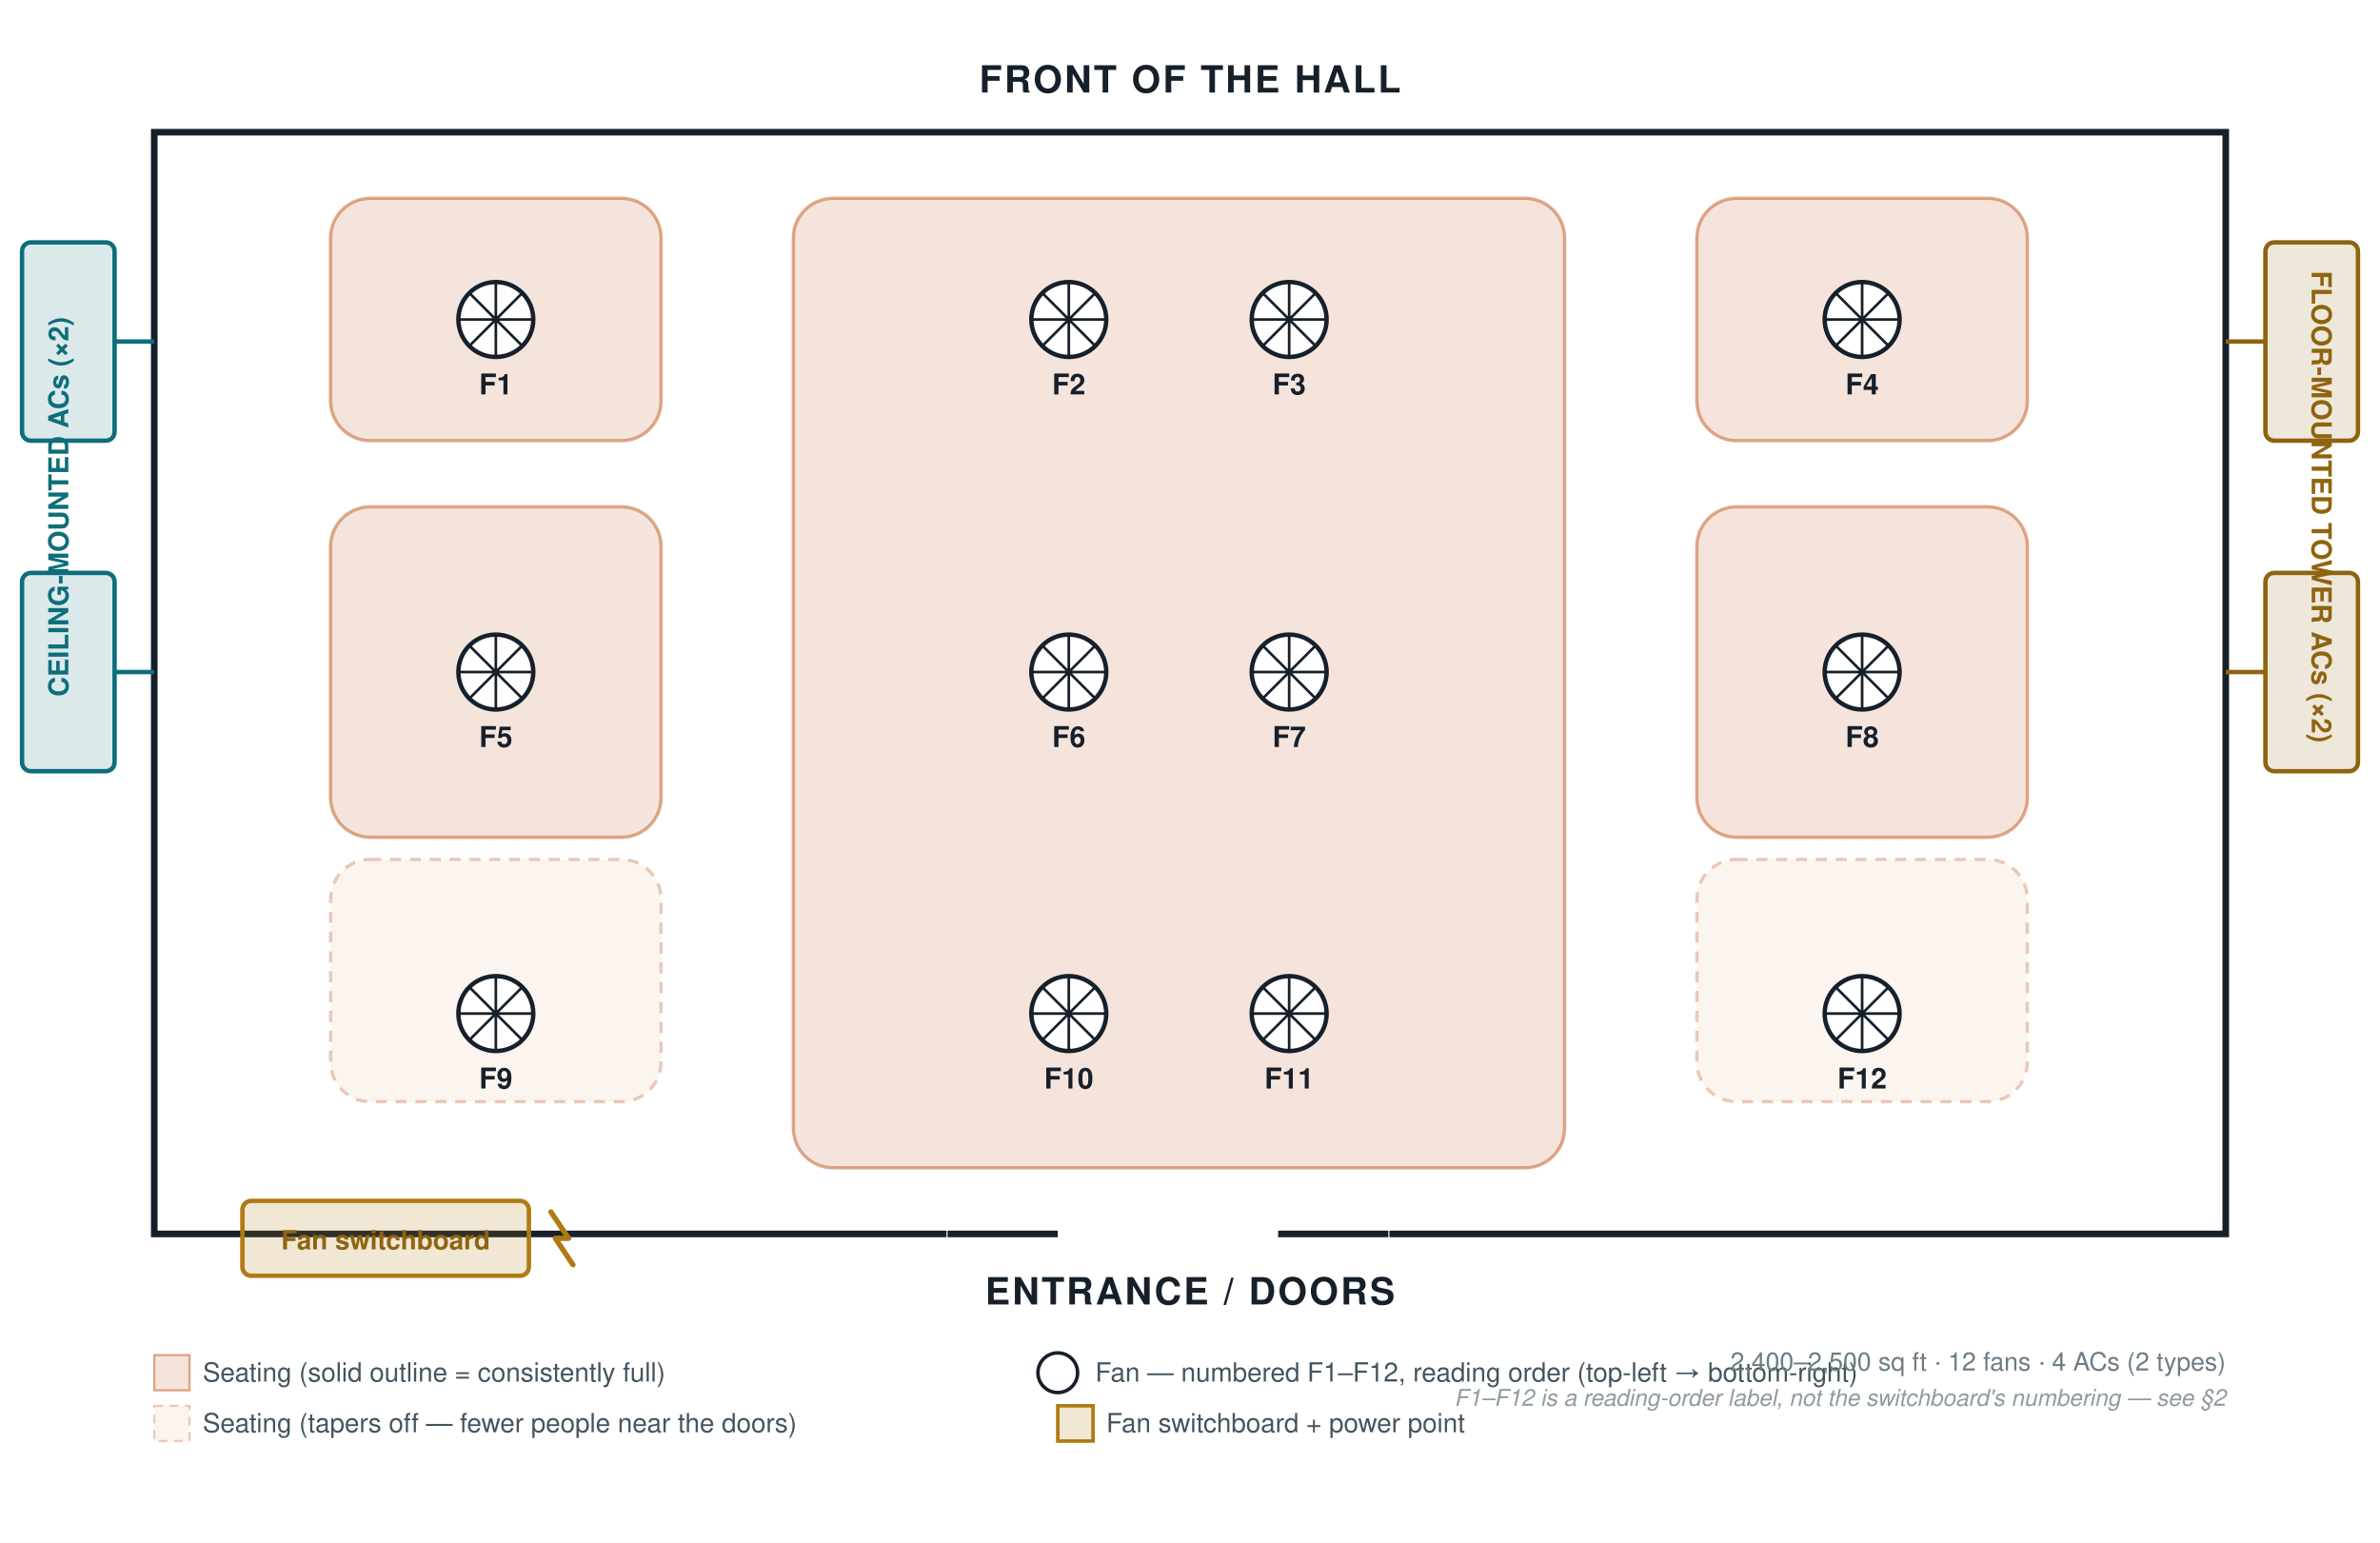
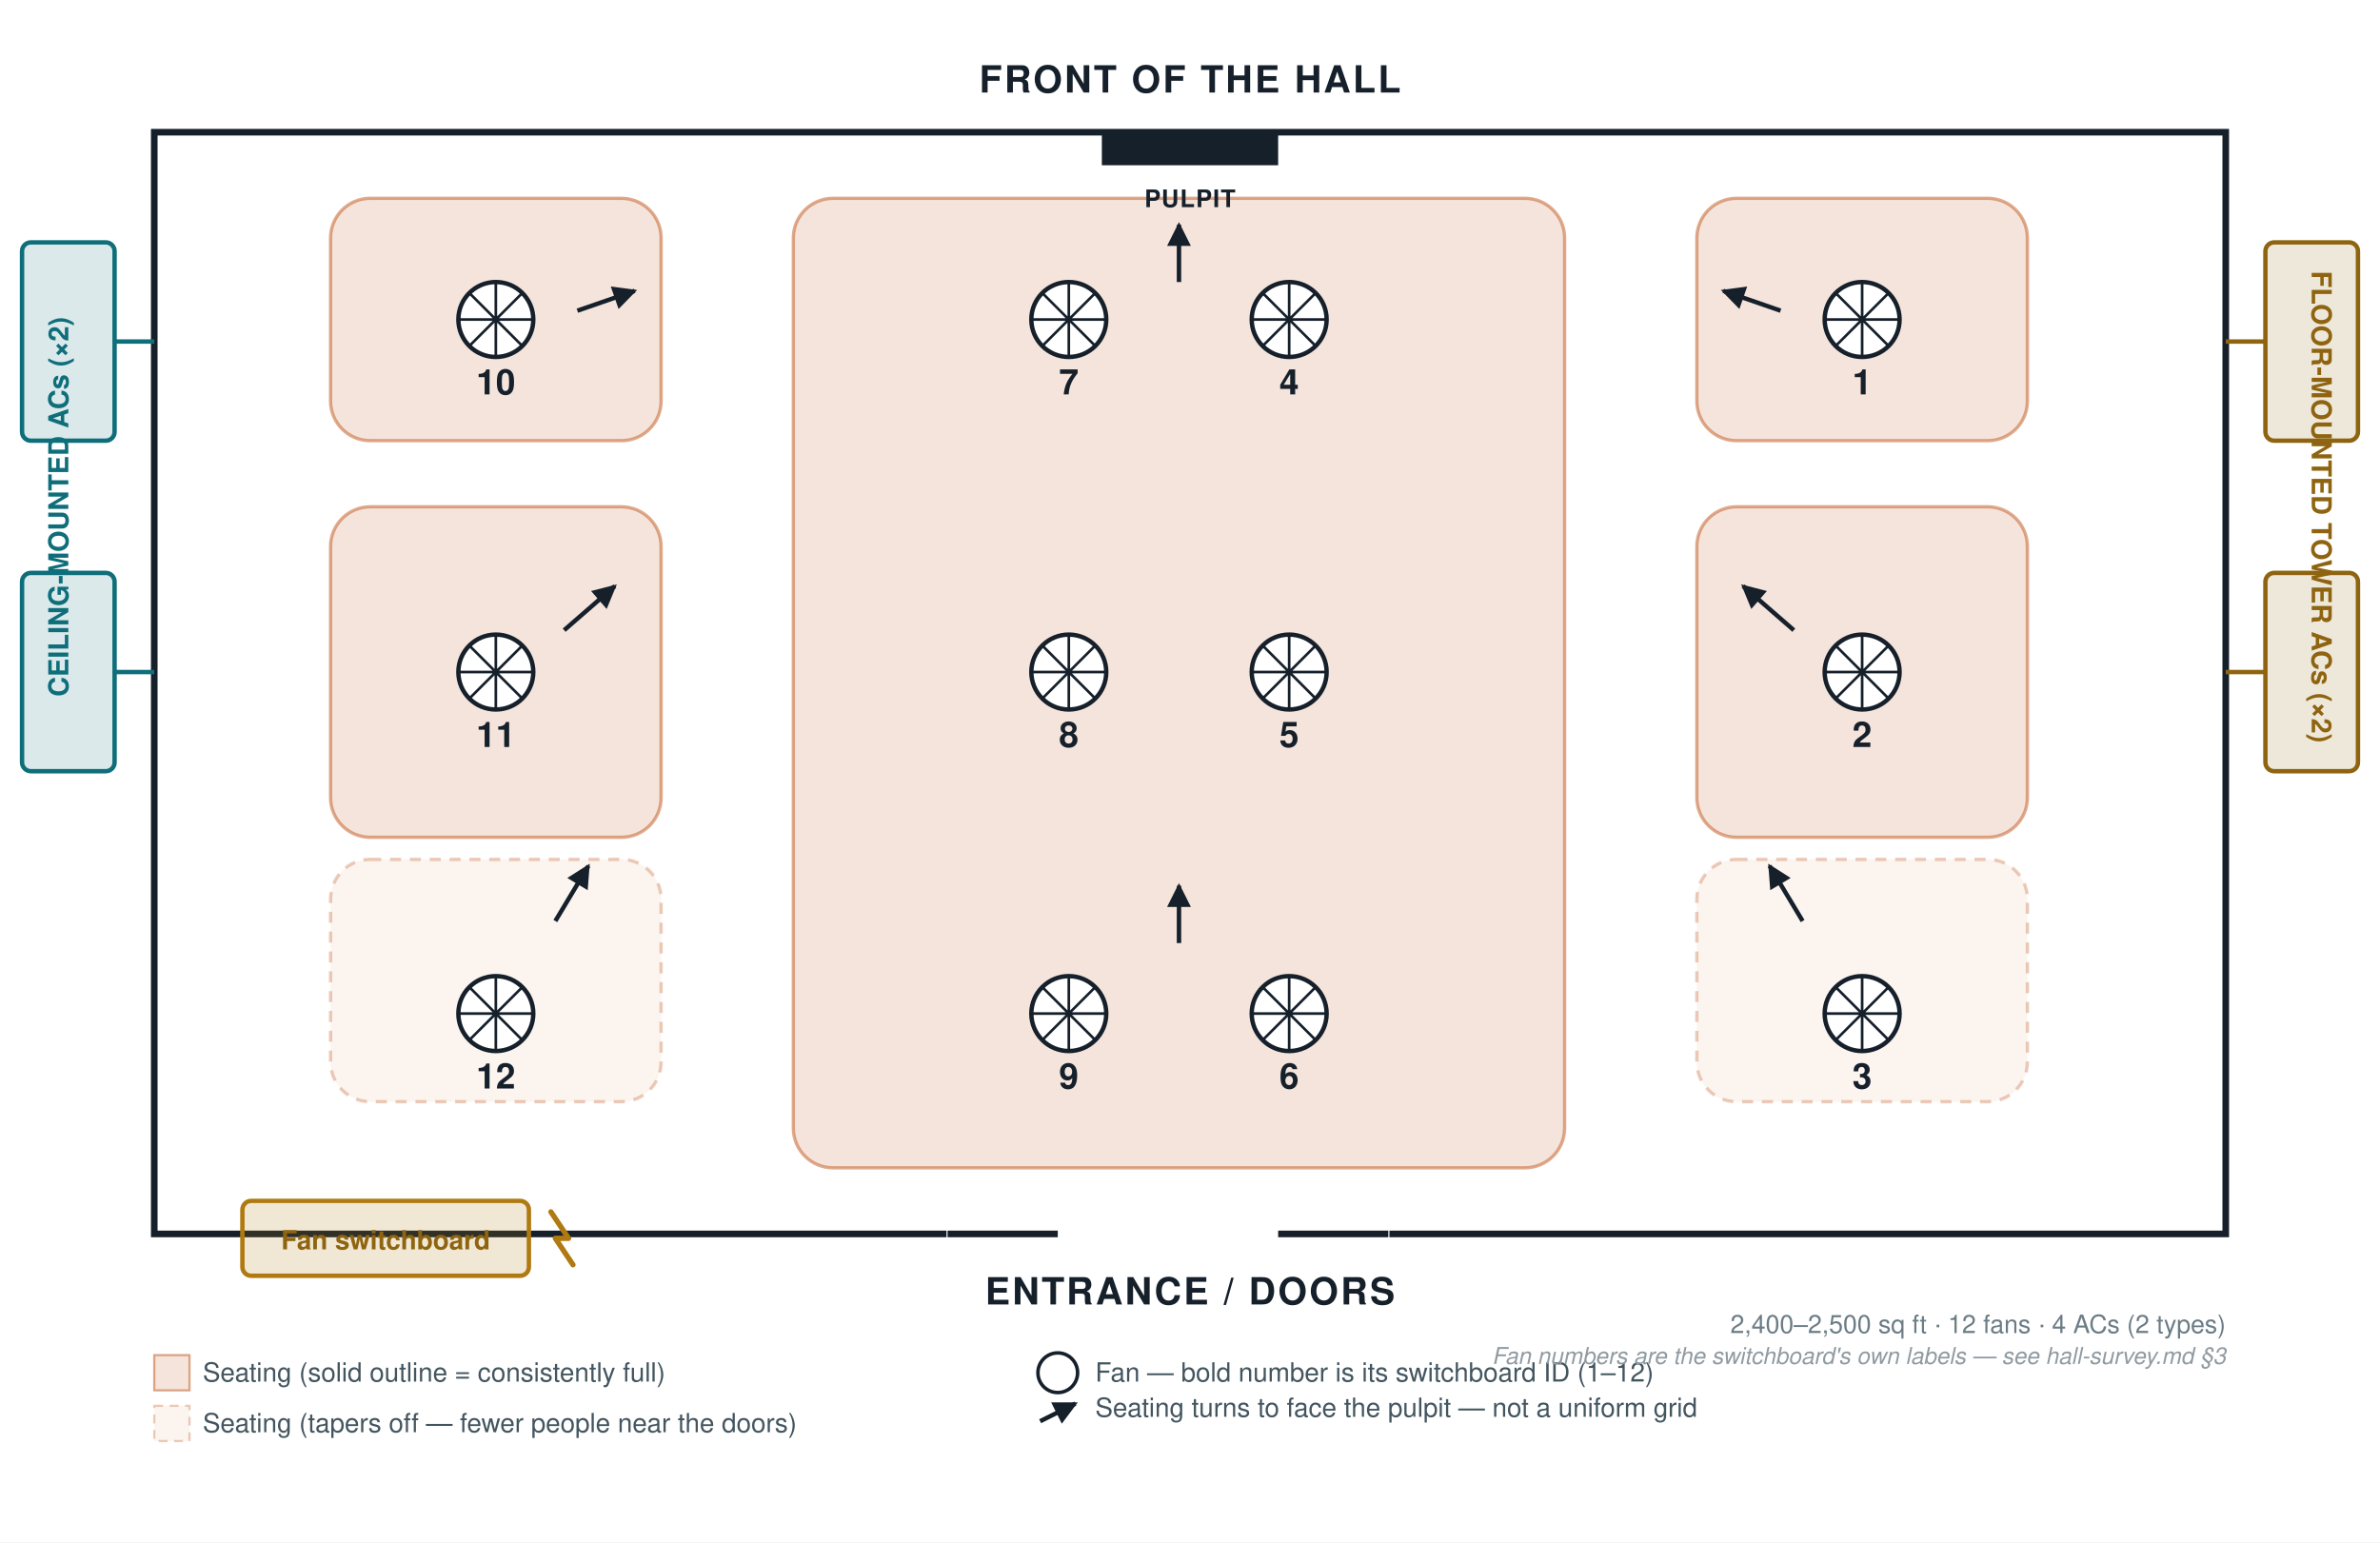
<svg xmlns="http://www.w3.org/2000/svg" viewBox="0 0 1080 700" font-family="Helvetica, Arial, sans-serif">
  <rect width="1080" height="700" fill="#ffffff" />
  <defs>
-     <marker id="fanhub" viewBox="0 0 10 10" refX="5" refY="5" markerWidth="1" markerHeight="1">
-       <circle cx="5" cy="5" r="2" fill="#16202B" />
+     <marker id="arrow" viewBox="0 0 10 10" refX="8" refY="5" markerWidth="6" markerHeight="6" orient="auto-start-reverse">
+       <polygon points="0,0.5 9,5 0,9.5" fill="#16202B" />
    </marker>
  </defs>
  <rect x="150" y="90" width="150" height="110" rx="18" fill="#C0561C" fill-opacity="0.16" stroke="#C0561C" stroke-opacity="0.5" stroke-width="1.5" />
  <rect x="770" y="90" width="150" height="110" rx="18" fill="#C0561C" fill-opacity="0.16" stroke="#C0561C" stroke-opacity="0.5" stroke-width="1.5" />
  <rect x="360" y="90" width="350" height="440" rx="18" fill="#C0561C" fill-opacity="0.16" stroke="#C0561C" stroke-opacity="0.5" stroke-width="1.5" />
  <rect x="150" y="230" width="150" height="150" rx="18" fill="#C0561C" fill-opacity="0.16" stroke="#C0561C" stroke-opacity="0.5" stroke-width="1.5" />
  <rect x="150" y="390" width="150" height="110" rx="18" fill="#C0561C" fill-opacity="0.07" stroke="#C0561C" stroke-opacity="0.3" stroke-width="1.5" stroke-dasharray="5 4" />
  <rect x="770" y="230" width="150" height="150" rx="18" fill="#C0561C" fill-opacity="0.16" stroke="#C0561C" stroke-opacity="0.5" stroke-width="1.5" />
  <rect x="770" y="390" width="150" height="110" rx="18" fill="#C0561C" fill-opacity="0.07" stroke="#C0561C" stroke-opacity="0.3" stroke-width="1.5" stroke-dasharray="5 4" />
  <rect x="70" y="60" width="940" height="500" fill="none" stroke="#16202B" stroke-width="3" />
  <text x="540" y="42" text-anchor="middle" font-size="17" font-weight="700" fill="#16202B" letter-spacing="1">FRONT OF THE HALL</text>
  <text x="540" y="592" text-anchor="middle" font-size="17" font-weight="700" fill="#16202B" letter-spacing="1">ENTRANCE / DOORS</text>
-   <g stroke="#16202B" stroke-width="2" fill="none">
-     
+   <rect x="500" y="61" width="80" height="14" fill="#16202B" />
+   <text x="540" y="94" text-anchor="middle" font-size="11" font-weight="700" fill="#16202B" letter-spacing="0.5">PULPIT</text>
+   <g stroke="#16202B" stroke-width="2" marker-end="url(#arrow)">
+     <line x1="262" y1="141" x2="288" y2="132" />
+     <line x1="256" y1="286" x2="279" y2="266" />
+     <line x1="252" y1="418" x2="267" y2="393" />
+     <line x1="808" y1="141" x2="782" y2="132" />
+     <line x1="814" y1="286" x2="791" y2="266" />
+     <line x1="818" y1="418" x2="803" y2="393" />
+     <line x1="535" y1="128" x2="535" y2="102" />
+     <line x1="535" y1="428" x2="535" y2="402" />
  </g>
-   <g id="fan-glyphs" font-size="13" fill="#16202B">
+   <g font-size="15" fill="#16202B">
    <g transform="translate(225,145)">
      <circle r="17" fill="#fff" stroke="#16202B" stroke-width="2" />
      <path d="M0,-17 L0,17 M-17,0 L17,0 M-12,-12 L12,12 M-12,12 L12,-12" stroke="#16202B" stroke-width="1.2" />
-       <text y="34" text-anchor="middle" font-weight="600">F1</text>
+       <text y="34" text-anchor="middle" font-weight="700" font-size="16">10</text>
    </g>
    <g transform="translate(485,145)">
      <circle r="17" fill="#fff" stroke="#16202B" stroke-width="2" />
      <path d="M0,-17 L0,17 M-17,0 L17,0 M-12,-12 L12,12 M-12,12 L12,-12" stroke="#16202B" stroke-width="1.2" />
-       <text y="34" text-anchor="middle" font-weight="600">F2</text>
+       <text y="34" text-anchor="middle" font-weight="700" font-size="16">7</text>
    </g>
    <g transform="translate(585,145)">
      <circle r="17" fill="#fff" stroke="#16202B" stroke-width="2" />
      <path d="M0,-17 L0,17 M-17,0 L17,0 M-12,-12 L12,12 M-12,12 L12,-12" stroke="#16202B" stroke-width="1.2" />
-       <text y="34" text-anchor="middle" font-weight="600">F3</text>
+       <text y="34" text-anchor="middle" font-weight="700" font-size="16">4</text>
    </g>
    <g transform="translate(845,145)">
      <circle r="17" fill="#fff" stroke="#16202B" stroke-width="2" />
      <path d="M0,-17 L0,17 M-17,0 L17,0 M-12,-12 L12,12 M-12,12 L12,-12" stroke="#16202B" stroke-width="1.2" />
-       <text y="34" text-anchor="middle" font-weight="600">F4</text>
+       <text y="34" text-anchor="middle" font-weight="700" font-size="16">1</text>
    </g>
    <g transform="translate(225,305)">
      <circle r="17" fill="#fff" stroke="#16202B" stroke-width="2" />
      <path d="M0,-17 L0,17 M-17,0 L17,0 M-12,-12 L12,12 M-12,12 L12,-12" stroke="#16202B" stroke-width="1.2" />
-       <text y="34" text-anchor="middle" font-weight="600">F5</text>
+       <text y="34" text-anchor="middle" font-weight="700" font-size="16">11</text>
    </g>
    <g transform="translate(485,305)">
      <circle r="17" fill="#fff" stroke="#16202B" stroke-width="2" />
      <path d="M0,-17 L0,17 M-17,0 L17,0 M-12,-12 L12,12 M-12,12 L12,-12" stroke="#16202B" stroke-width="1.2" />
-       <text y="34" text-anchor="middle" font-weight="600">F6</text>
+       <text y="34" text-anchor="middle" font-weight="700" font-size="16">8</text>
    </g>
    <g transform="translate(585,305)">
      <circle r="17" fill="#fff" stroke="#16202B" stroke-width="2" />
      <path d="M0,-17 L0,17 M-17,0 L17,0 M-12,-12 L12,12 M-12,12 L12,-12" stroke="#16202B" stroke-width="1.2" />
-       <text y="34" text-anchor="middle" font-weight="600">F7</text>
+       <text y="34" text-anchor="middle" font-weight="700" font-size="16">5</text>
    </g>
    <g transform="translate(845,305)">
      <circle r="17" fill="#fff" stroke="#16202B" stroke-width="2" />
      <path d="M0,-17 L0,17 M-17,0 L17,0 M-12,-12 L12,12 M-12,12 L12,-12" stroke="#16202B" stroke-width="1.2" />
-       <text y="34" text-anchor="middle" font-weight="600">F8</text>
+       <text y="34" text-anchor="middle" font-weight="700" font-size="16">2</text>
    </g>
    <g transform="translate(225,460)">
      <circle r="17" fill="#fff" stroke="#16202B" stroke-width="2" />
      <path d="M0,-17 L0,17 M-17,0 L17,0 M-12,-12 L12,12 M-12,12 L12,-12" stroke="#16202B" stroke-width="1.2" />
-       <text y="34" text-anchor="middle" font-weight="600">F9</text>
+       <text y="34" text-anchor="middle" font-weight="700" font-size="16">12</text>
    </g>
    <g transform="translate(485,460)">
      <circle r="17" fill="#fff" stroke="#16202B" stroke-width="2" />
      <path d="M0,-17 L0,17 M-17,0 L17,0 M-12,-12 L12,12 M-12,12 L12,-12" stroke="#16202B" stroke-width="1.2" />
-       <text y="34" text-anchor="middle" font-weight="600">F10</text>
+       <text y="34" text-anchor="middle" font-weight="700" font-size="16">9</text>
    </g>
    <g transform="translate(585,460)">
      <circle r="17" fill="#fff" stroke="#16202B" stroke-width="2" />
      <path d="M0,-17 L0,17 M-17,0 L17,0 M-12,-12 L12,12 M-12,12 L12,-12" stroke="#16202B" stroke-width="1.2" />
-       <text y="34" text-anchor="middle" font-weight="600">F11</text>
+       <text y="34" text-anchor="middle" font-weight="700" font-size="16">6</text>
    </g>
    <g transform="translate(845,460)">
      <circle r="17" fill="#fff" stroke="#16202B" stroke-width="2" />
      <path d="M0,-17 L0,17 M-17,0 L17,0 M-12,-12 L12,12 M-12,12 L12,-12" stroke="#16202B" stroke-width="1.2" />
-       <text y="34" text-anchor="middle" font-weight="600">F12</text>
+       <text y="34" text-anchor="middle" font-weight="700" font-size="16">3</text>
    </g>
  </g>
  <rect x="10" y="110" width="42" height="90" rx="4" fill="#0E6E7A" fill-opacity="0.15" stroke="#0E6E7A" stroke-width="2" />
  <rect x="10" y="260" width="42" height="90" rx="4" fill="#0E6E7A" fill-opacity="0.15" stroke="#0E6E7A" stroke-width="2" />
  <line x1="52" y1="155" x2="70" y2="155" stroke="#0E6E7A" stroke-width="2" />
  <line x1="52" y1="305" x2="70" y2="305" stroke="#0E6E7A" stroke-width="2" />
  <text x="31" y="230" text-anchor="middle" font-size="12.5" font-weight="700" fill="#0E6E7A" transform="rotate(-90 31 230)">CEILING-MOUNTED ACs (×2)</text>
  <rect x="1028" y="110" width="42" height="90" rx="4" fill="#8F6410" fill-opacity="0.15" stroke="#8F6410" stroke-width="2" />
  <rect x="1028" y="260" width="42" height="90" rx="4" fill="#8F6410" fill-opacity="0.15" stroke="#8F6410" stroke-width="2" />
  <line x1="1010" y1="155" x2="1028" y2="155" stroke="#8F6410" stroke-width="2" />
  <line x1="1010" y1="305" x2="1028" y2="305" stroke="#8F6410" stroke-width="2" />
  <text x="1049" y="230" text-anchor="middle" font-size="12.5" font-weight="700" fill="#8F6410" transform="rotate(90 1049 230)">FLOOR-MOUNTED TOWER ACs (×2)</text>
  <rect x="110" y="545" width="130" height="34" rx="4" fill="#B07A12" fill-opacity="0.18" stroke="#B07A12" stroke-width="2" />
  <text x="175" y="567" text-anchor="middle" font-size="12" font-weight="600" fill="#8F6410">Fan switchboard</text>
  <path d="M250 550 l8 12 -6 0 8 12" fill="none" stroke="#B07A12" stroke-width="2.4" stroke-linecap="round" stroke-linejoin="round" />
  <rect x="430" y="557" width="200" height="6" fill="#ffffff" stroke="#ffffff" />
  <line x1="430" y1="560" x2="480" y2="560" stroke="#16202B" stroke-width="3" />
  <line x1="580" y1="560" x2="630" y2="560" stroke="#16202B" stroke-width="3" />
  <g font-size="12" fill="#43555F">
    <rect x="70" y="615" width="16" height="16" fill="#C0561C" fill-opacity="0.16" stroke="#C0561C" stroke-opacity="0.5" />
    <text x="92" y="627">Seating (solid outline = consistently full)</text>
    <rect x="70" y="638" width="16" height="16" fill="#C0561C" fill-opacity="0.07" stroke="#C0561C" stroke-opacity="0.3" stroke-dasharray="4 3" />
    <text x="92" y="650">Seating (tapers off — fewer people near the doors)</text>
    <circle cx="480" cy="623" r="9" fill="#fff" stroke="#16202B" stroke-width="1.6" />
-     <text x="497" y="627">Fan — numbered F1–F12, reading order (top-left → bottom-right)</text>
-     <rect x="480" y="638" width="16" height="16" fill="#B07A12" fill-opacity="0.18" stroke="#B07A12" stroke-width="1.6" />
-     <text x="502" y="650">Fan switchboard + power point</text>
+     <text x="497" y="627">Fan — bold number is its switchboard ID (1–12)</text>
+     <line x1="472" y1="645" x2="488" y2="637" stroke="#16202B" stroke-width="2" marker-end="url(#arrow)" />
+     <text x="497" y="643">Seating turns to face the pulpit — not a uniform grid</text>
  </g>
-   <text x="1010" y="622" text-anchor="end" font-size="11.5" fill="#6B7C86">2,400–2,500 sq ft · 12 fans · 4 ACs (2 types)</text>
-   <text x="1010" y="638" text-anchor="end" font-size="10.5" fill="#8f9aa1" font-style="italic">F1–F12 is a reading-order label, not the switchboard's numbering — see §2</text>
+   <text x="1010" y="605" text-anchor="end" font-size="11.5" fill="#6B7C86">2,400–2,500 sq ft · 12 fans · 4 ACs (2 types)</text>
+   <text x="1010" y="619" text-anchor="end" font-size="10.5" fill="#8f9aa1" font-style="italic">Fan numbers are the switchboard's own labels — see hall-survey.md §3</text>
</svg>
